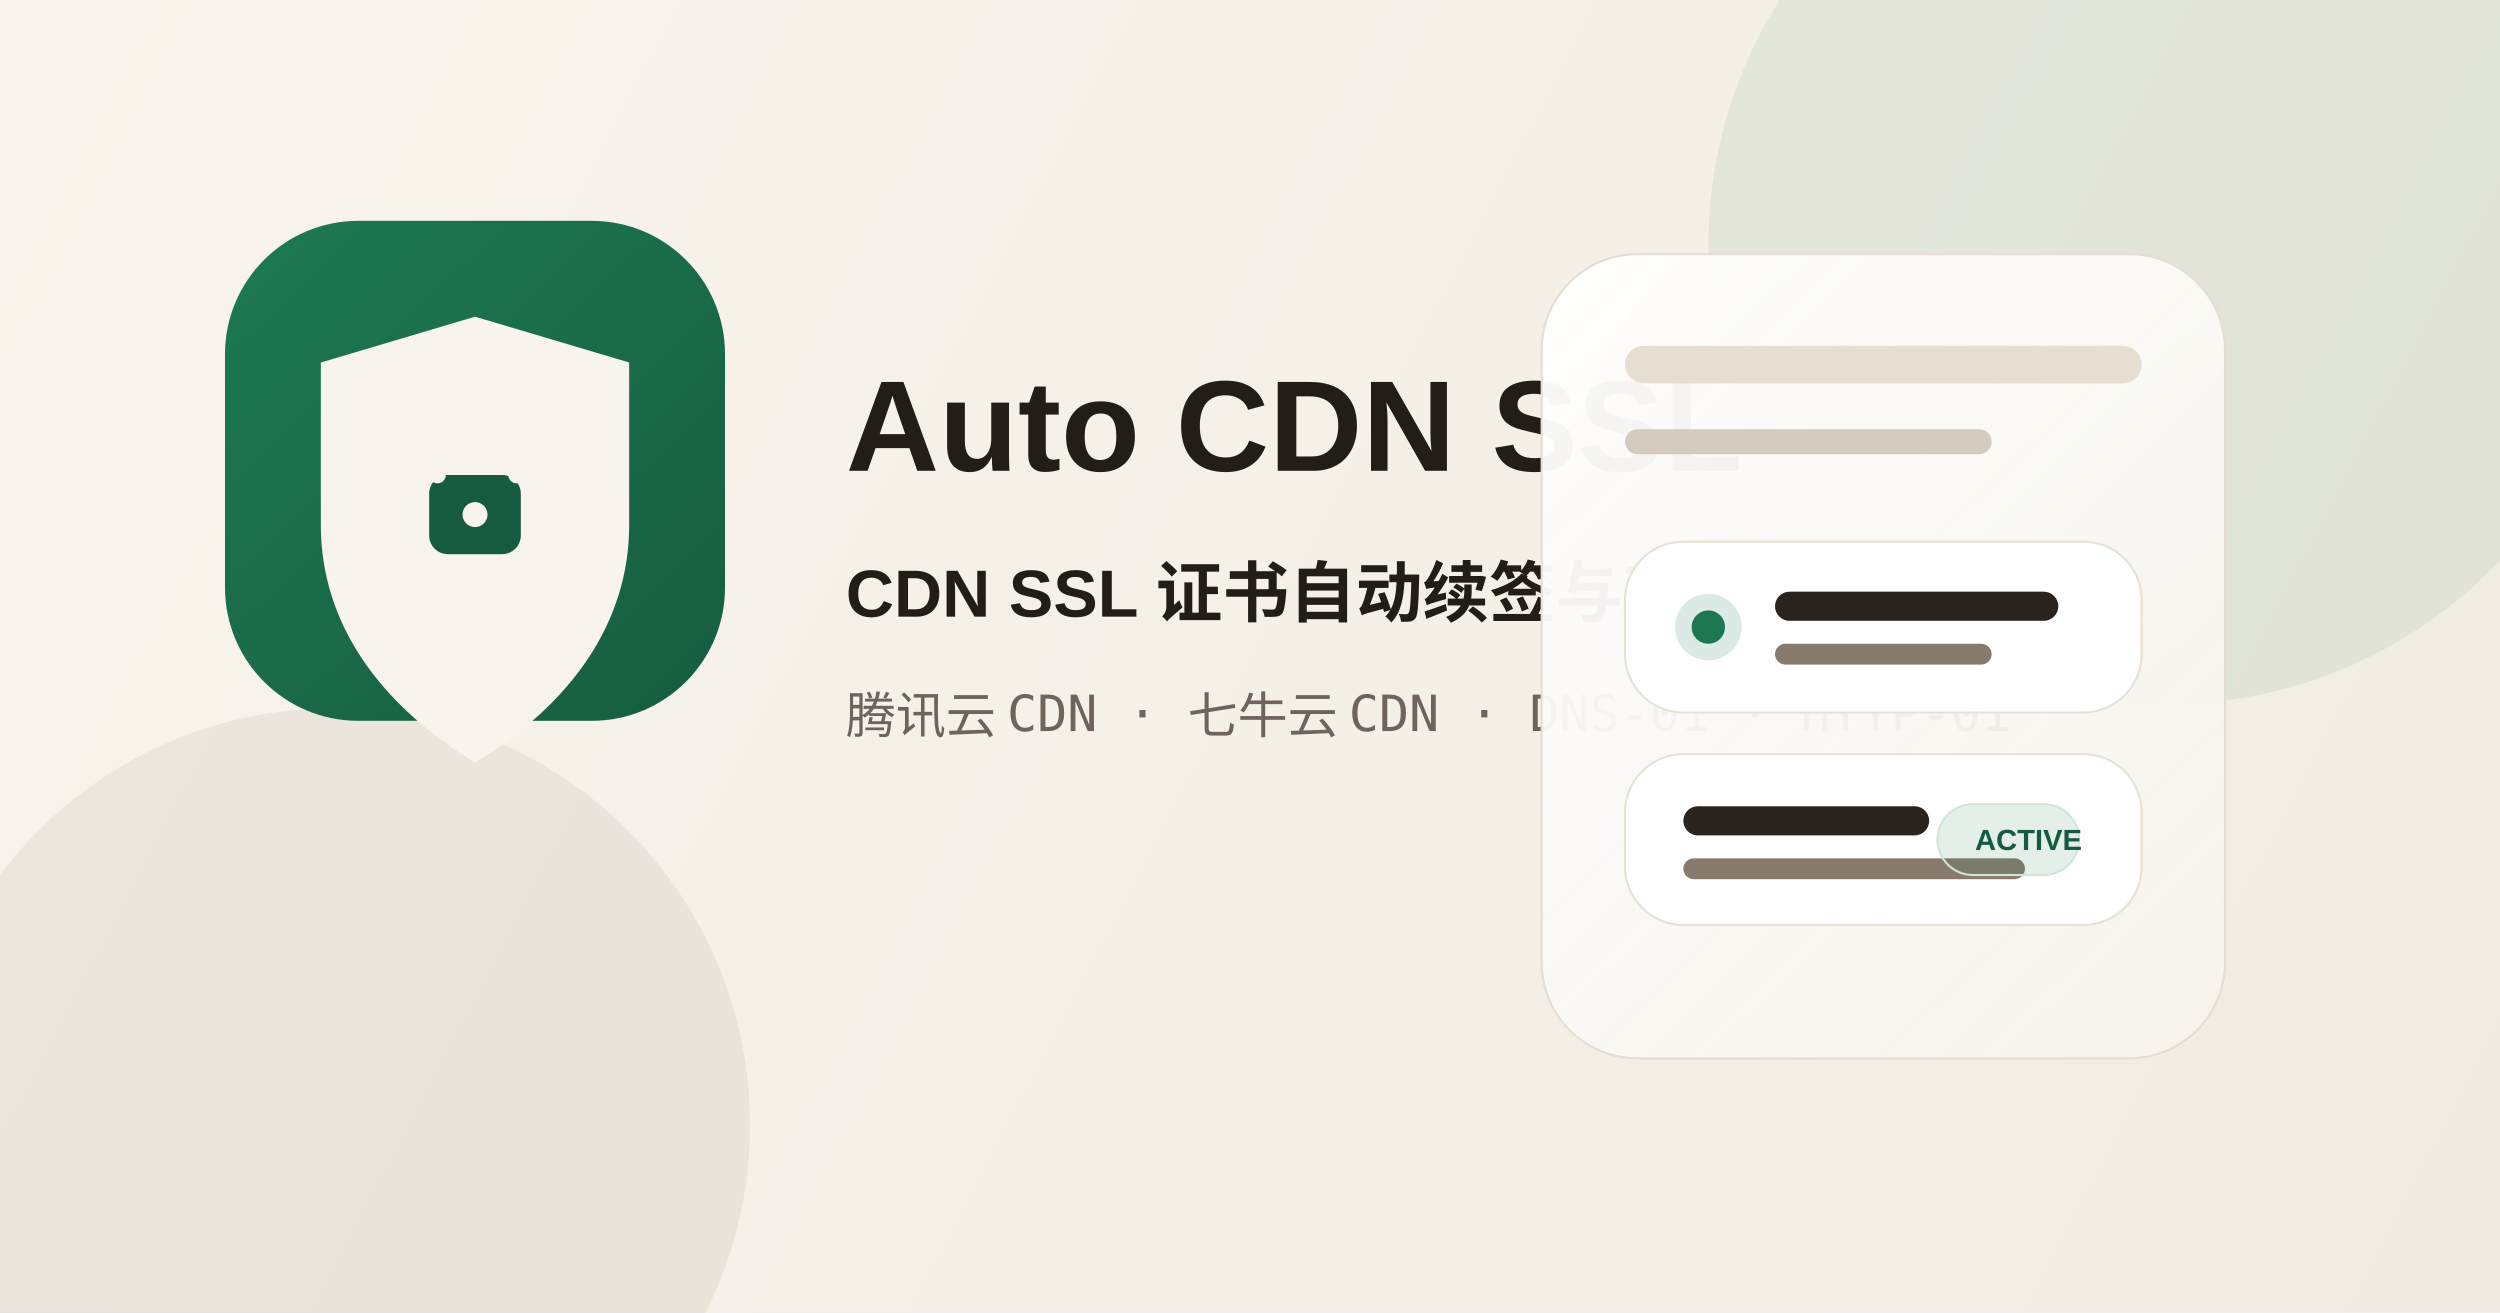
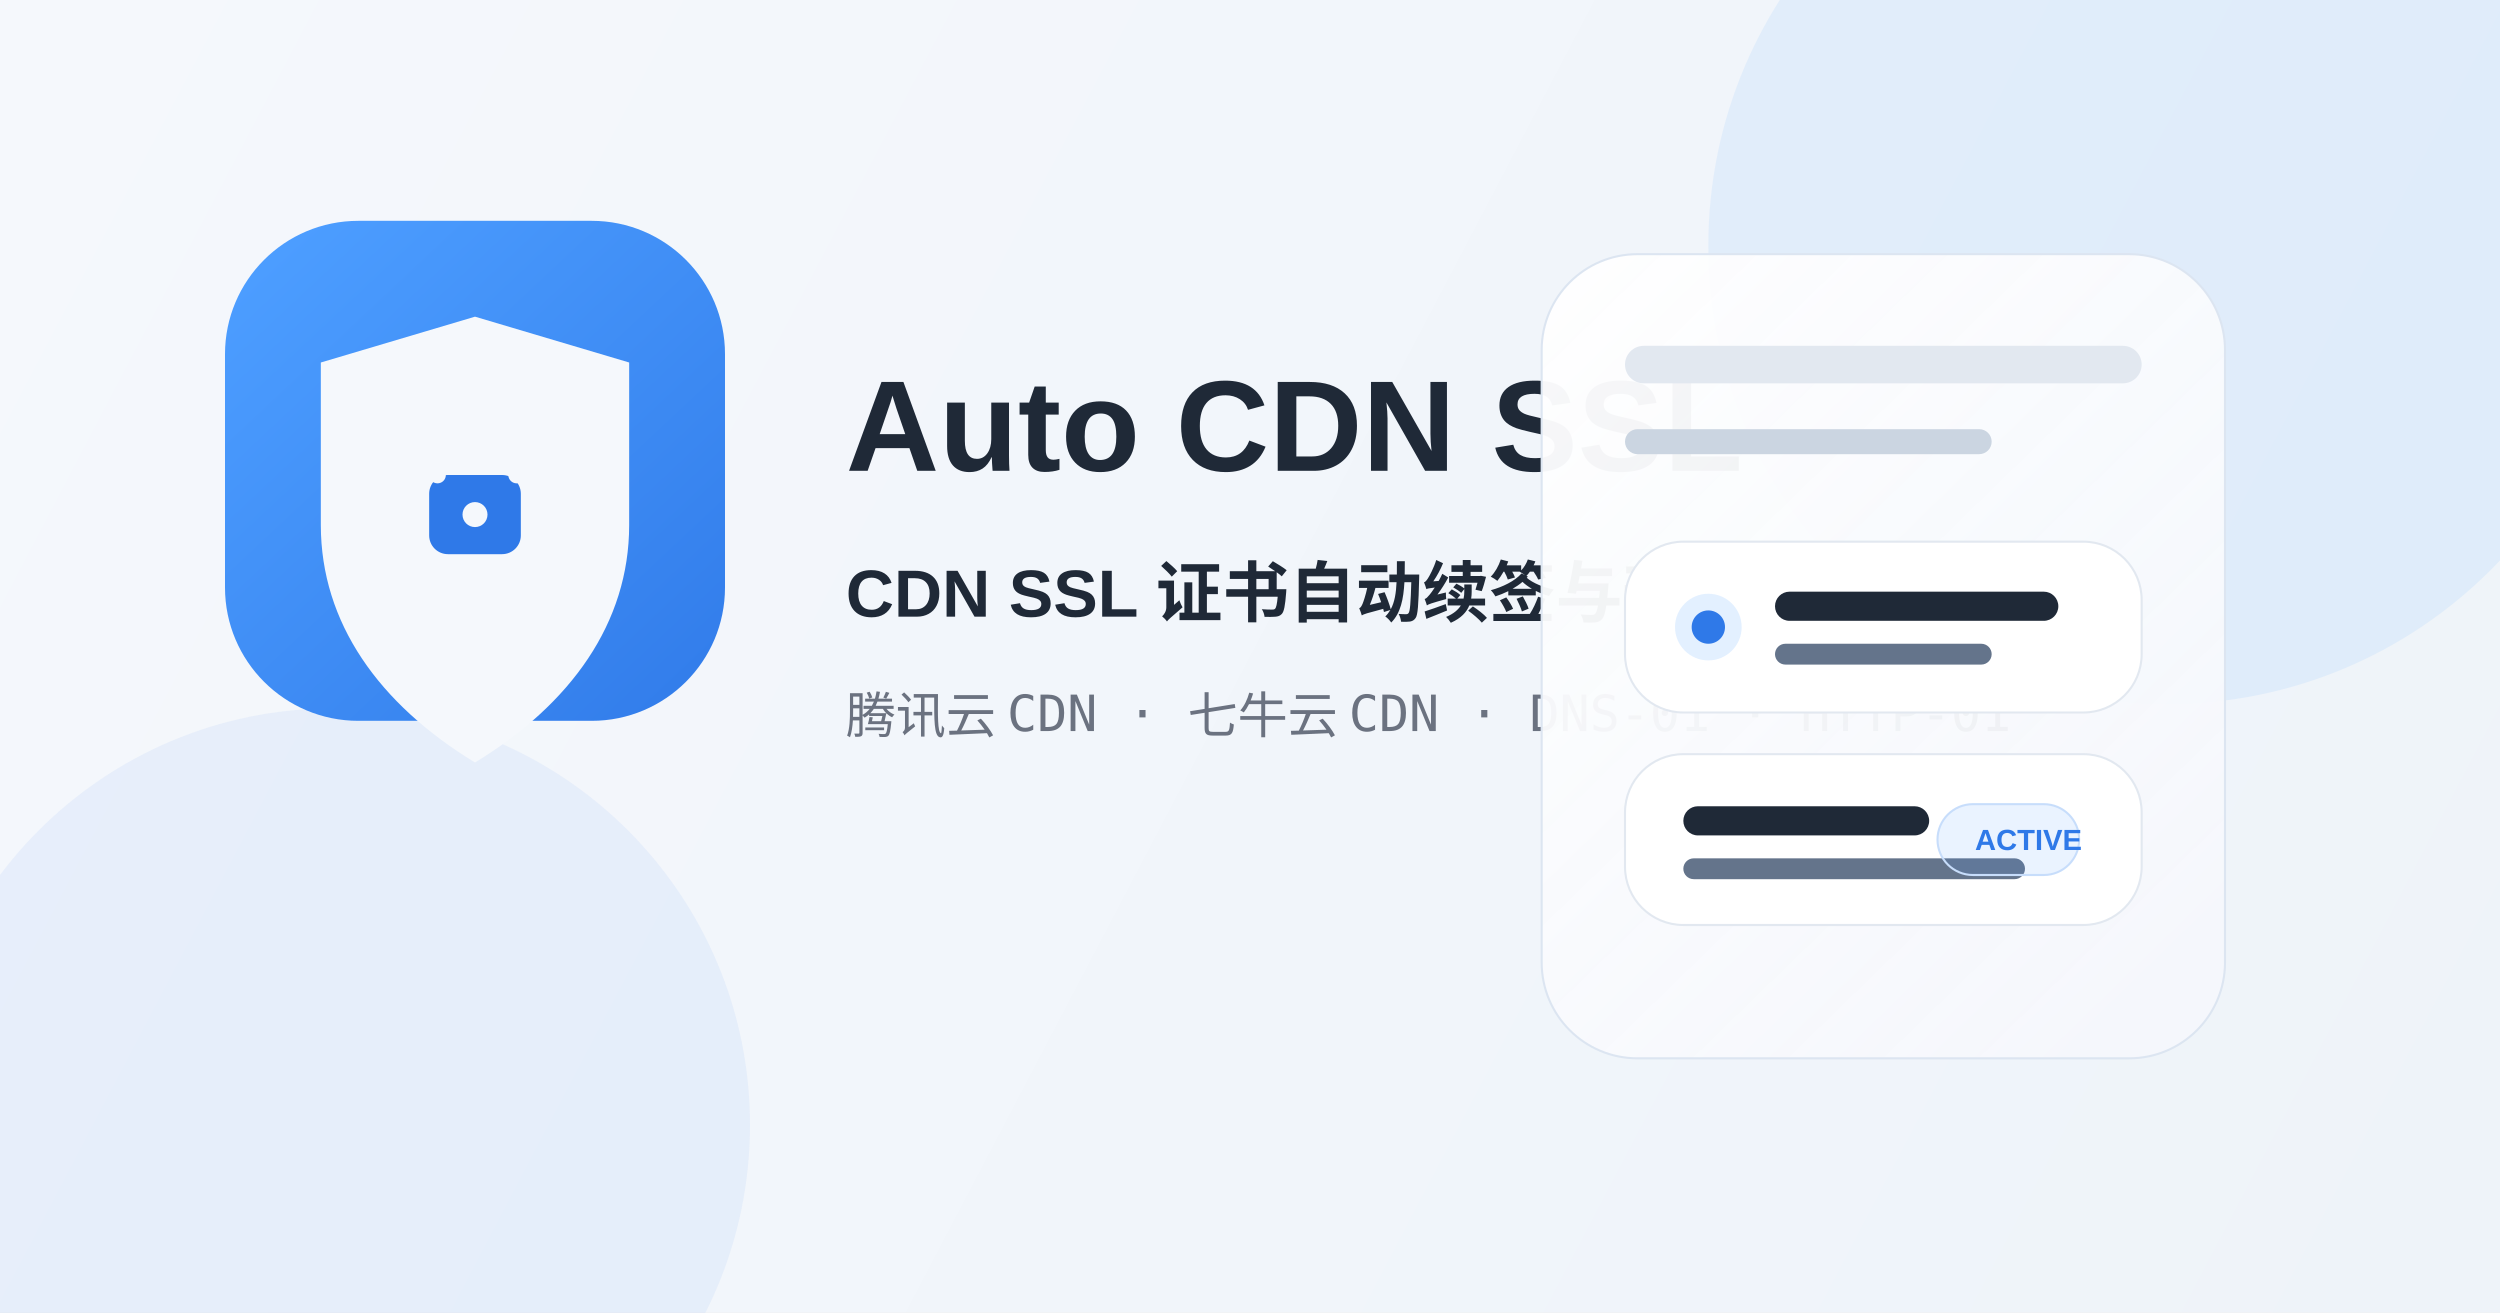
<svg xmlns="http://www.w3.org/2000/svg" width="1200" height="630" viewBox="0 0 1200 630" fill="none">
  <defs>
    <linearGradient id="bg" x1="0" y1="0" x2="1200" y2="630" gradientUnits="userSpaceOnUse">
-       <stop offset="0" stop-color="#F8F4ED" />
-       <stop offset="1" stop-color="#F1ECE3" />
+       <stop offset="0" stop-color="#F5F8FC" />
+       <stop offset="1" stop-color="#EEF3F9" />
    </linearGradient>
    <linearGradient id="panel" x1="690" y1="120" x2="1030" y2="470" gradientUnits="userSpaceOnUse">
      <stop offset="0" stop-color="#FFFFFF" stop-opacity="0.98" />
-       <stop offset="1" stop-color="#F8F5EF" stop-opacity="0.92" />
+       <stop offset="1" stop-color="#F6F8FC" stop-opacity="0.92" />
    </linearGradient>
    <linearGradient id="accent" x1="145" y1="110" x2="370" y2="350" gradientUnits="userSpaceOnUse">
-       <stop offset="0" stop-color="#1D7751" />
-       <stop offset="1" stop-color="#165B3F" />
+       <stop offset="0" stop-color="#4C9DFF" />
+       <stop offset="1" stop-color="#2F79E8" />
    </linearGradient>
  </defs>
  <rect width="1200" height="630" fill="url(#bg)" />
-   <circle cx="1040" cy="118" r="220" fill="#1D7751" fill-opacity="0.08" />
-   <circle cx="160" cy="540" r="200" fill="#6B543D" fill-opacity="0.08" />
+   <circle cx="1040" cy="118" r="220" fill="#4C9DFF" fill-opacity="0.09" />
+   <circle cx="160" cy="540" r="200" fill="#ACC8F7" fill-opacity="0.18" />
  <rect x="108" y="106" width="240" height="240" rx="64" fill="url(#accent)" />
-   <path d="M228 152L302 174V252C302 299 274 338 228 366C182 338 154 299 154 252V174L228 152Z" fill="#F8F4ED" />
-   <rect x="206" y="228" width="44" height="38" rx="9" fill="#165B3F" />
-   <path d="M210 228V216C210 205.507 218.507 197 229 197C239.493 197 248 205.507 248 216V228" stroke="#F8F4ED" stroke-width="8" stroke-linecap="round" />
-   <circle cx="228" cy="247" r="6" fill="#F8F4ED" />
-   <text x="406" y="226" fill="#231D18" font-size="62" font-family="Outfit, Arial, sans-serif" font-weight="700">
+   <path d="M228 152L302 174V252C302 299 274 338 228 366C182 338 154 299 154 252V174L228 152Z" fill="#F5F8FC" />
+   <rect x="206" y="228" width="44" height="38" rx="9" fill="#2F79E8" />
+   <path d="M210 228V216C210 205.507 218.507 197 229 197C239.493 197 248 205.507 248 216V228" stroke="#F5F8FC" stroke-width="8" stroke-linecap="round" />
+   <circle cx="228" cy="247" r="6" fill="#F5F8FC" />
+   <text x="406" y="226" fill="#1F2937" font-size="62" font-family="SF Pro Display, Helvetica Neue, Arial, sans-serif" font-weight="700">
    Auto CDN SSL
  </text>
-   <text x="406" y="296" fill="#231D18" font-size="32" font-family="Outfit, Arial, sans-serif" font-weight="600">
+   <text x="406" y="296" fill="#1F2937" font-size="32" font-family="SF Pro Display, Helvetica Neue, Arial, sans-serif" font-weight="600">
    CDN SSL 证书自动续签与部署平台
  </text>
-   <text x="406" y="352" fill="#6E6459" font-size="24" font-family="JetBrains Mono, monospace">
+   <text x="406" y="352" fill="#6B7280" font-size="24" font-family="SF Mono, JetBrains Mono, monospace">
    腾讯云 CDN · 七牛云 CDN · DNS-01 · HTTP-01
  </text>
-   <rect x="740" y="122" width="328" height="386" rx="46" fill="url(#panel)" stroke="#E5DDD0" />
-   <rect x="780" y="166" width="248" height="18" rx="9" fill="#E6DED1" />
-   <rect x="780" y="206" width="176" height="12" rx="6" fill="#D5CBBE" />
-   <rect x="780" y="260" width="248" height="82" rx="28" fill="#FFFFFF" stroke="#E8E0D4" />
-   <circle cx="820" cy="301" r="16" fill="#1D7751" fill-opacity="0.16" />
-   <circle cx="820" cy="301" r="8" fill="#1D7751" />
-   <rect x="852" y="284" width="136" height="14" rx="7" fill="#2B241E" />
-   <rect x="852" y="309" width="104" height="10" rx="5" fill="#887B6E" />
-   <rect x="780" y="362" width="248" height="82" rx="28" fill="#FFFFFF" stroke="#E8E0D4" />
-   <rect x="808" y="387" width="118" height="14" rx="7" fill="#2B241E" />
-   <rect x="808" y="412" width="164" height="10" rx="5" fill="#887B6E" />
-   <rect x="930" y="386" width="68" height="34" rx="17" fill="#1D7751" fill-opacity="0.12" stroke="#D1E4D8" />
-   <text x="948" y="408" fill="#165B3F" font-size="14" font-family="Outfit, Arial, sans-serif" font-weight="700">
+   <rect x="740" y="122" width="328" height="386" rx="46" fill="url(#panel)" stroke="#DCE5F1" />
+   <rect x="780" y="166" width="248" height="18" rx="9" fill="#E2E8F0" />
+   <rect x="780" y="206" width="176" height="12" rx="6" fill="#CBD5E1" />
+   <rect x="780" y="260" width="248" height="82" rx="28" fill="#FFFFFF" stroke="#E2E8F0" />
+   <circle cx="820" cy="301" r="16" fill="#4C9DFF" fill-opacity="0.16" />
+   <circle cx="820" cy="301" r="8" fill="#2F79E8" />
+   <rect x="852" y="284" width="136" height="14" rx="7" fill="#1F2937" />
+   <rect x="852" y="309" width="104" height="10" rx="5" fill="#64748B" />
+   <rect x="780" y="362" width="248" height="82" rx="28" fill="#FFFFFF" stroke="#E2E8F0" />
+   <rect x="808" y="387" width="118" height="14" rx="7" fill="#1F2937" />
+   <rect x="808" y="412" width="164" height="10" rx="5" fill="#64748B" />
+   <rect x="930" y="386" width="68" height="34" rx="17" fill="#4C9DFF" fill-opacity="0.12" stroke="#C7DDFB" />
+   <text x="948" y="408" fill="#2F79E8" font-size="14" font-family="SF Pro Display, Helvetica Neue, Arial, sans-serif" font-weight="700">
    ACTIVE
  </text>
</svg>
